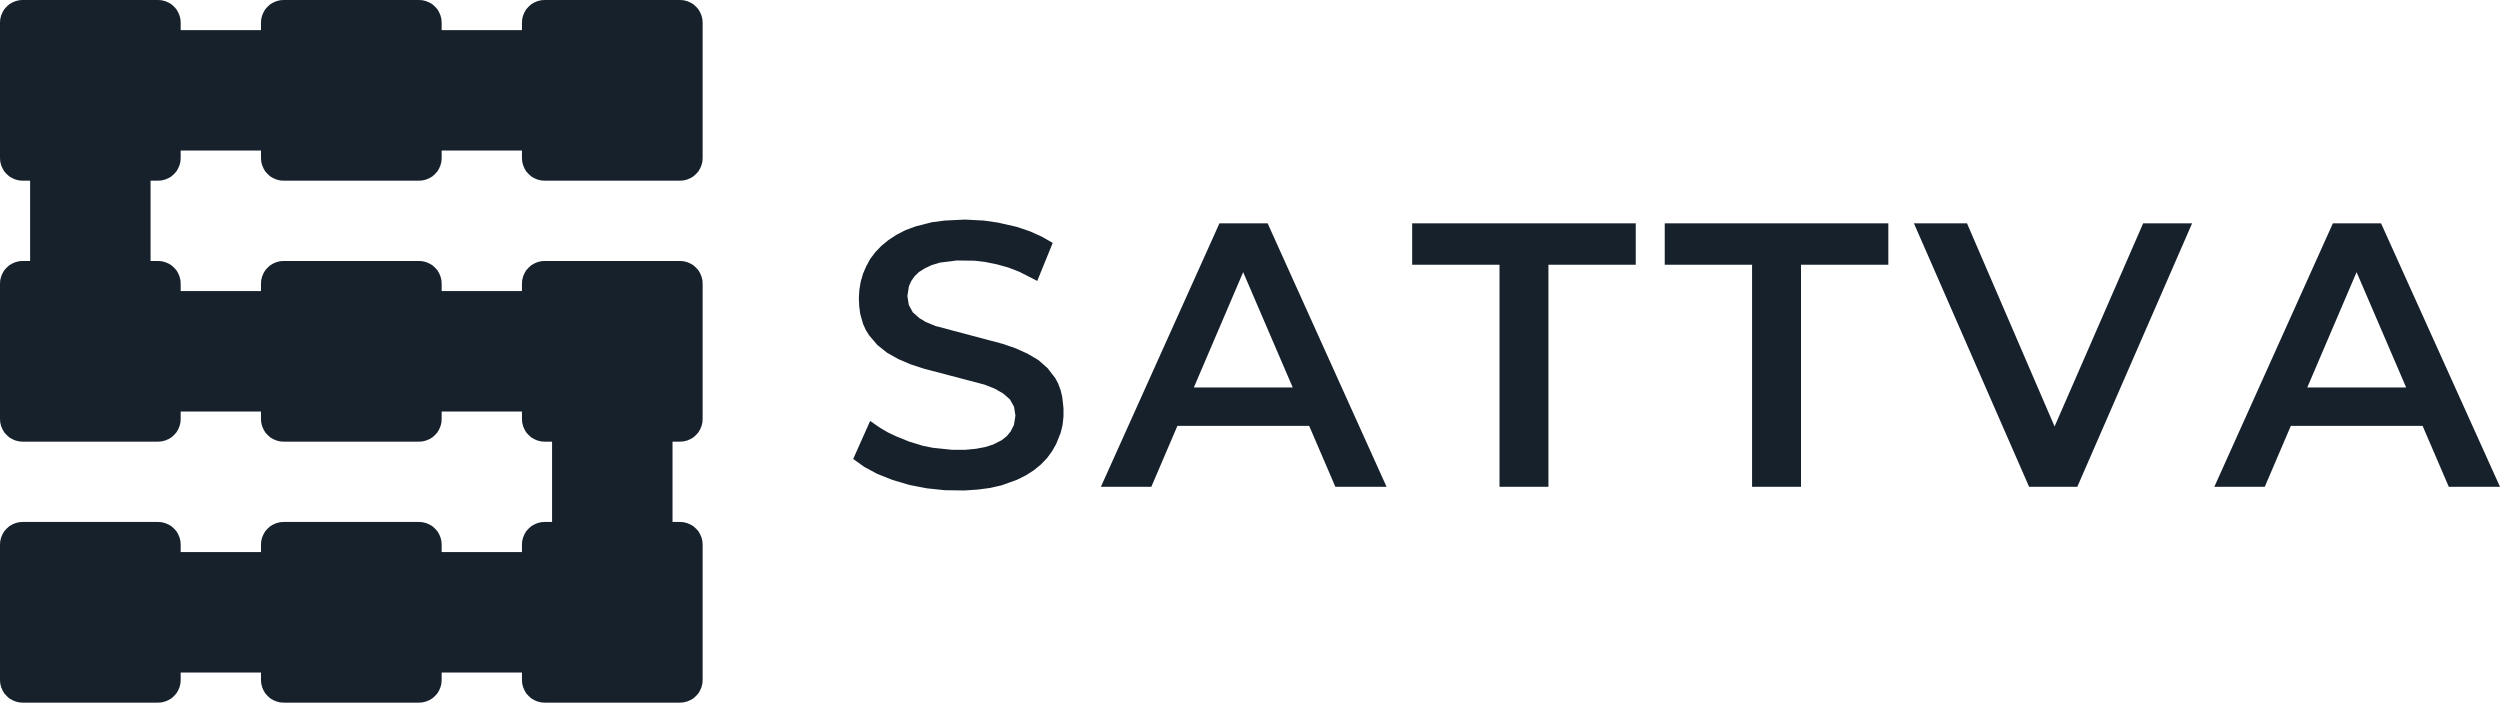
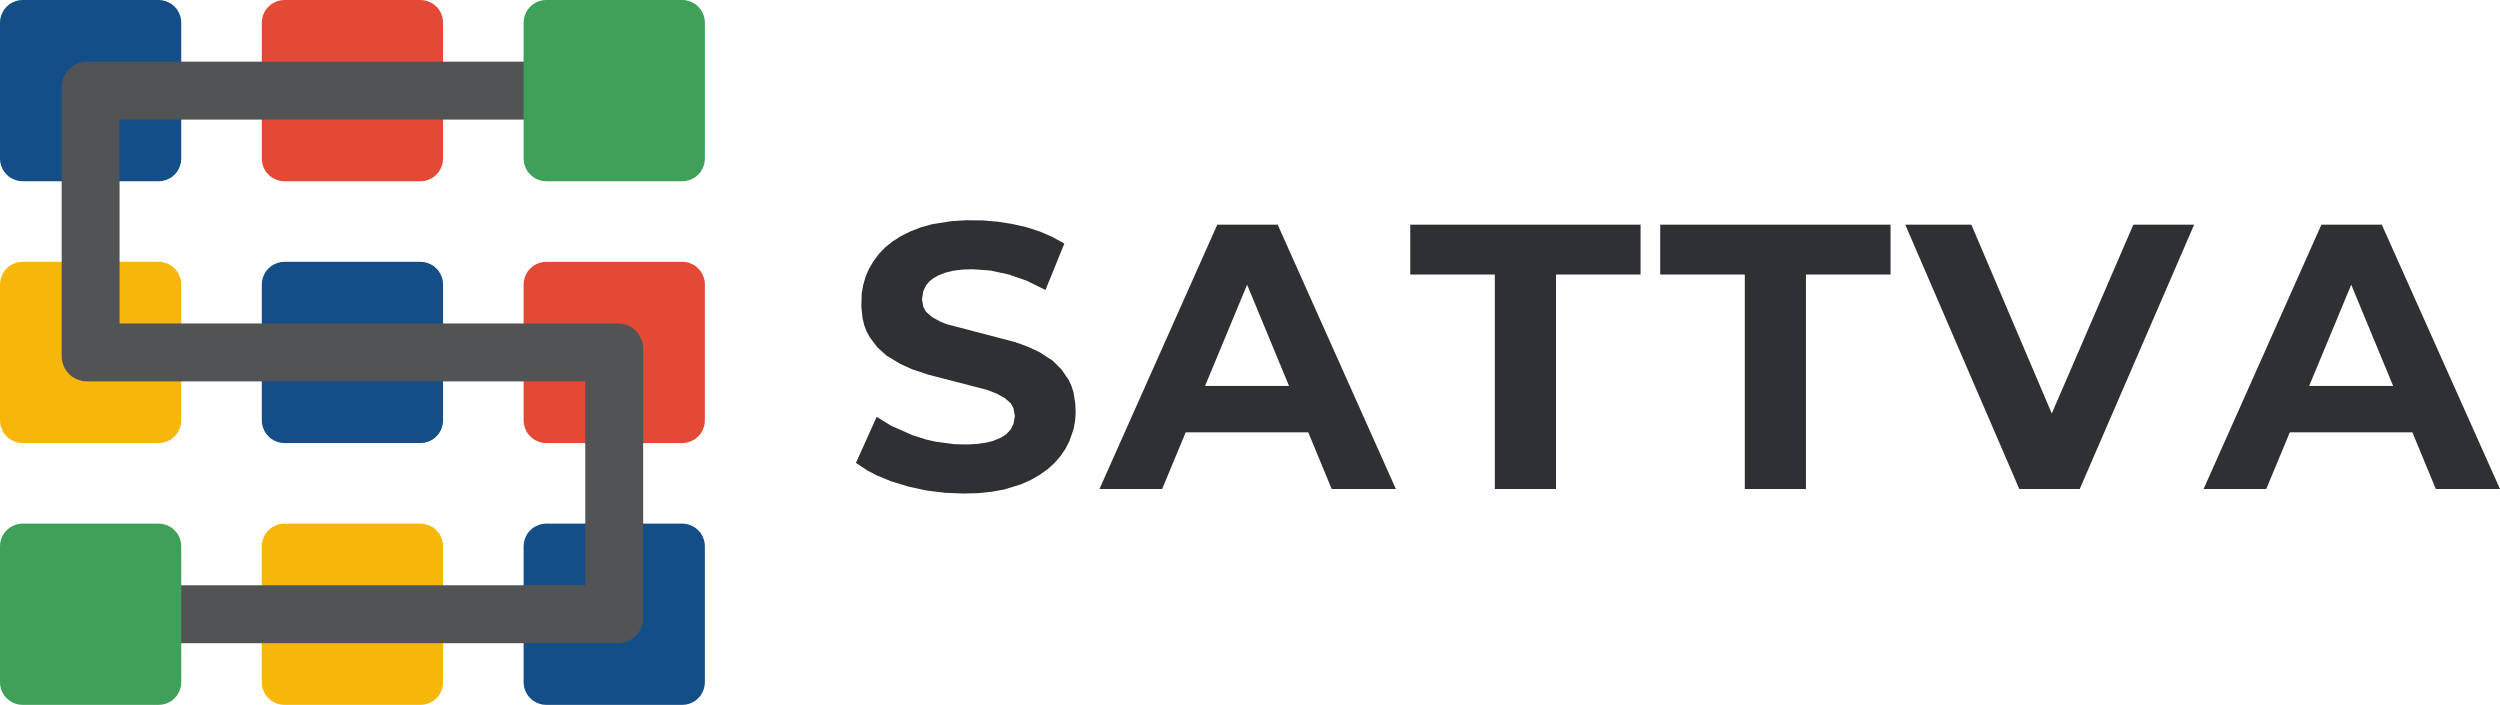
- <svg xmlns="http://www.w3.org/2000/svg" viewBox="0 0 1992.5 560.0" role="img" aria-label="Sattva Technologies">
-   <path fill="#16212c" fill-rule="evenodd" d="M9.8 2L7.4 3.4L5.3 5.3L3.4 7.4L2 9.8L0.9 12.4L0.2 15.2L0 18L0 126L0.2 128.8L0.9 131.6L2 134.2L3.4 136.6L5.3 138.7L7.4 140.6L9.8 142L12.4 143.1L15.2 143.8L18 144L24 144L24 208L18 208L15.2 208.2L12.4 208.9L9.8 210L7.4 211.4L5.3 213.3L3.4 215.4L2 217.8L0.9 220.4L0.2 223.2L0 226L0 334L0.2 336.8L0.9 339.6L2 342.2L3.4 344.6L5.3 346.7L7.4 348.6L9.8 350L12.4 351.1L15.2 351.8L18 352L126 352L128.8 351.8L131.6 351.1L134.2 350L136.6 348.6L138.7 346.7L140.6 344.6L142 342.2L143.1 339.6L143.8 336.8L144 334L144 328L208 328L208 334L208.2 336.8L208.9 339.6L210 342.2L211.4 344.6L213.3 346.7L215.4 348.6L217.8 350L220.4 351.1L223.2 351.8L226 352L334 352L336.8 351.8L339.6 351.1L342.2 350L344.6 348.6L346.7 346.7L348.6 344.6L350 342.2L351.1 339.6L351.8 336.8L352 334L352 328L416 328L416 334L416.2 336.8L416.9 339.6L418 342.2L419.4 344.6L421.3 346.7L423.4 348.6L425.8 350L428.4 351.1L431.2 351.8L434 352L440 352L440 416L434 416L431.2 416.2L428.4 416.9L425.8 418L423.4 419.4L421.3 421.3L419.4 423.4L418 425.8L416.9 428.4L416.2 431.2L416 434L416 440L352 440L352 434L351.8 431.2L351.1 428.4L350 425.8L348.6 423.4L346.7 421.3L344.6 419.4L342.2 418L339.6 416.9L336.8 416.2L334 416L226 416L223.2 416.2L220.4 416.9L217.8 418L215.4 419.4L213.3 421.3L211.4 423.4L210 425.8L208.9 428.4L208.2 431.2L208 434L208 440L144 440L144 434L143.8 431.2L143.1 428.4L142 425.8L140.6 423.4L138.7 421.3L136.6 419.4L134.2 418L131.6 416.9L128.8 416.2L126 416L18 416L15.2 416.2L12.4 416.9L9.8 418L7.4 419.4L5.3 421.3L3.4 423.4L2 425.8L0.9 428.4L0.2 431.2L0 434L0 542L0.2 544.8L0.9 547.6L2 550.2L3.4 552.6L5.3 554.7L7.4 556.6L9.8 558L12.4 559.1L15.2 559.8L18 560L126 560L128.8 559.8L131.6 559.1L134.2 558L136.6 556.6L138.7 554.7L140.6 552.6L142 550.2L143.1 547.6L143.8 544.8L144 542L144 536L208 536L208 542L208.2 544.8L208.9 547.6L210 550.2L211.4 552.6L213.3 554.7L215.4 556.6L217.8 558L220.4 559.1L223.2 559.8L226 560L334 560L336.8 559.8L339.6 559.1L342.2 558L344.6 556.6L346.7 554.7L348.6 552.6L350 550.2L351.1 547.6L351.8 544.8L352 542L352 536L416 536L416 542L416.2 544.8L416.9 547.6L418 550.2L419.4 552.6L421.3 554.7L423.4 556.6L425.8 558L428.4 559.1L431.2 559.8L434 560L542 560L544.8 559.8L547.6 559.1L550.2 558L552.6 556.6L554.7 554.7L556.6 552.6L558 550.2L559.1 547.6L559.8 544.8L560 542L560 434L559.8 431.2L559.1 428.4L558 425.8L556.6 423.4L554.7 421.3L552.6 419.4L550.2 418L547.6 416.9L544.8 416.2L542 416L536 416L536 352L542 352L544.8 351.8L547.6 351.1L550.2 350L552.6 348.6L554.7 346.7L556.6 344.6L558 342.2L559.1 339.6L559.8 336.8L560 334L560 226L559.8 223.2L559.1 220.4L558 217.8L556.6 215.4L554.7 213.3L552.6 211.4L550.2 210L547.6 208.9L544.8 208.2L542 208L434 208L431.2 208.2L428.4 208.9L425.8 210L423.4 211.4L421.3 213.3L419.4 215.4L418 217.8L416.9 220.4L416.2 223.2L416 226L416 232L352 232L352 226L351.8 223.2L351.1 220.4L350 217.8L348.6 215.4L346.7 213.3L344.6 211.4L342.2 210L339.6 208.9L336.8 208.2L334 208L226 208L223.2 208.2L220.4 208.9L217.8 210L215.4 211.4L213.3 213.3L211.4 215.4L210 217.8L208.9 220.4L208.2 223.2L208 226L208 232L144 232L144 226L143.8 223.2L143.1 220.4L142 217.8L140.6 215.4L138.7 213.3L136.6 211.4L134.2 210L131.6 208.9L128.8 208.2L126 208L120 208L120 144L126 144L128.8 143.8L131.6 143.1L134.2 142L136.6 140.6L138.7 138.7L140.6 136.6L142 134.2L143.1 131.6L143.8 128.8L144 126L144 120L208 120L208 126L208.2 128.8L208.9 131.6L210 134.2L211.4 136.6L213.3 138.7L215.4 140.6L217.8 142L220.4 143.1L223.2 143.8L226 144L334 144L336.8 143.8L339.6 143.1L342.2 142L344.6 140.6L346.7 138.7L348.6 136.6L350 134.2L351.1 131.6L351.8 128.8L352 126L352 120L416 120L416 126L416.2 128.8L416.9 131.6L418 134.2L419.4 136.6L421.3 138.7L423.4 140.6L425.8 142L428.4 143.1L431.2 143.8L434 144L542 144L544.8 143.8L547.6 143.1L550.2 142L552.6 140.6L554.7 138.7L556.6 136.6L558 134.2L559.1 131.6L559.8 128.8L560 126L560 18L559.8 15.2L559.1 12.4L558 9.8L556.6 7.4L554.7 5.3L552.6 3.4L550.2 2L547.6 0.9L544.8 0.2L542 0L434 0L431.2 0.2L428.4 0.9L425.8 2L423.4 3.4L421.3 5.3L419.4 7.4L418 9.8L416.9 12.4L416.2 15.2L416 18L416 24L352 24L352 18L351.8 15.2L351.1 12.4L350 9.8L348.6 7.4L346.7 5.3L344.6 3.4L342.2 2L339.6 0.9L336.8 0.2L334 0L226 0L223.2 0.2L220.4 0.9L217.8 2L215.4 3.4L213.3 5.3L211.4 7.4L210 9.8L208.9 12.4L208.2 15.2L208 18L208 24L144 24L144 18L143.8 15.2L143.1 12.4L142 9.8L140.6 7.4L138.7 5.3L136.6 3.4L134.2 2L131.6 0.9L128.8 0.2L126 0L18 0L15.2 0.2L12.4 0.9Z" />
-   <path fill="#16212c" fill-rule="evenodd" d="M917.6 388L938.4 339.4L1043.4 339.4L1064.3 388L1105.1 388L1010.3 178L971.9 178L877.4 388ZM951.5 308.8L990.8 216.9L1030.3 308.8ZM1303.7 211L1303.7 178L1125.5 178L1125.5 211L1195.1 211L1195.1 388L1234.1 388L1234.1 211ZM1505 211L1505 178L1326.8 178L1326.8 211L1396.4 211L1396.4 388L1435.4 388L1435.4 211ZM1747.1 178L1708.1 178L1637.5 339.9L1567.7 178L1525.4 178L1617.2 388L1655.6 388ZM1825.8 339.4L1930.8 339.4L1951.7 388L1992.5 388L1897.7 178L1859.3 178L1764.8 388L1805 388ZM1878.2 216.9L1917.7 308.8L1838.9 308.8ZM779.2 390.2L789.1 388.9L798.3 386.8L810.5 382.4L817.7 378.8L824.1 374.7L829.7 370.1L834.5 365.1L838.5 359.6L841.8 353.8L845.4 344.8L846.9 338.5L847.6 331.9L847.6 325.4L846.6 316.3L845.3 310.9L843.4 305.8L841 301.3L834.9 293.4L827.5 286.9L818.8 281.8L809.2 277.5L799 274L745.5 259.8L737.8 256.6L732.8 253.6L727.5 248.9L724.3 243L723.2 235.9L724.4 228.2L726.2 224.1L728.8 220.3L732.4 216.8L737 213.9L742.5 211.3L749.1 209.3L762.6 207.6L777.2 207.8L785.8 208.9L794.6 210.7L803.6 213.2L812.4 216.6L826.7 223.9L839 193.6L830.3 188.6L820.7 184.3L810.3 180.8L795.4 177.4L784.2 175.8L769.1 175L752.7 175.8L742.8 177.1L729.5 180.5L721.5 183.5L714.4 187.2L708.1 191.3L702.5 195.9L697.7 200.9L693.6 206.3L690.4 212.2L687.8 218.2L686 224.5L684.9 231L684.5 237.7L684.8 244.2L685.6 250.2L687.9 258.3L690.1 263.1L692.8 267.4L699.3 275L707.1 281.2L716 286.2L725.8 290.4L736.2 293.8L784.5 306.5L792.7 309.7L799.5 313.6L804.9 318.3L808.2 324.2L809.3 331.3L808.1 338.7L805.4 344L802.4 347.6L798.4 350.8L791.5 354.3L785.2 356.3L777.7 357.7L769.1 358.5L758.9 358.5L743.5 356.9L735.9 355.4L724.7 352L714.1 347.7L707.6 344.6L701.6 341.1L693.5 335.5L680 365.8L688.8 372.1L699.2 377.7L711.3 382.5L724.8 386.5L738.7 389.2L753 390.7L768.5 390.9Z" />
+ <svg xmlns="http://www.w3.org/2000/svg" viewBox="0 0 1986.2 560.0" role="img" aria-label="Sattva Technologies">
+   <path fill="#134e89" d="M126 0L18 0L15.2 0.2L12.4 0.9L9.8 2L7.4 3.4L5.3 5.3L3.4 7.4L2 9.8L0.9 12.4L0.2 15.2L0 18L0 126L0.2 128.8L0.9 131.6L2 134.2L3.4 136.6L5.3 138.7L7.4 140.6L9.8 142L12.4 143.1L15.2 143.8L18 144L126 144L128.8 143.8L131.6 143.1L134.2 142L136.6 140.6L138.7 138.7L140.6 136.6L142 134.2L143.1 131.6L143.8 128.8L144 126L144 18L143.8 15.2L143.1 12.4L142 9.8L140.6 7.4L138.7 5.3L136.6 3.4L134.2 2L131.6 0.9L128.8 0.2Z" />
+   <path fill="#e44936" d="M334 0L226 0L223.2 0.2L220.4 0.9L217.8 2L215.4 3.4L213.3 5.3L211.4 7.4L210 9.8L208.9 12.4L208.2 15.2L208 18L208 126L208.2 128.8L208.9 131.6L210 134.2L211.4 136.6L213.3 138.7L215.4 140.6L217.8 142L220.4 143.1L223.2 143.8L226 144L334 144L336.8 143.8L339.6 143.1L342.2 142L344.6 140.6L346.7 138.7L348.6 136.6L350 134.2L351.1 131.6L351.8 128.8L352 126L352 18L351.8 15.2L351.1 12.4L350 9.8L348.6 7.4L346.7 5.3L344.6 3.4L342.2 2L339.6 0.9L336.8 0.2Z" />
+   <path fill="#f6b70a" d="M126 208L18 208L15.2 208.2L12.4 208.9L9.8 210L7.4 211.4L5.3 213.3L3.4 215.4L2 217.8L0.9 220.4L0.2 223.2L0 226L0 334L0.2 336.8L0.9 339.6L2 342.2L3.4 344.6L5.3 346.7L7.4 348.6L9.8 350L12.4 351.1L15.2 351.8L18 352L126 352L128.8 351.8L131.6 351.1L134.2 350L136.6 348.6L138.7 346.7L140.6 344.6L142 342.2L143.1 339.6L143.8 336.8L144 334L144 226L143.8 223.2L143.1 220.4L142 217.8L140.6 215.4L138.7 213.3L136.6 211.4L134.2 210L131.6 208.9L128.8 208.2Z" />
+   <path fill="#134e89" d="M334 208L226 208L223.2 208.2L220.4 208.9L217.8 210L215.4 211.4L213.3 213.3L211.4 215.4L210 217.8L208.9 220.4L208.2 223.2L208 226L208 334L208.2 336.8L208.9 339.6L210 342.2L211.4 344.6L213.3 346.7L215.4 348.6L217.8 350L220.4 351.1L223.2 351.8L226 352L334 352L336.8 351.8L339.6 351.1L342.2 350L344.6 348.6L346.7 346.7L348.6 344.6L350 342.2L351.1 339.6L351.8 336.8L352 334L352 226L351.8 223.2L351.1 220.4L350 217.8L348.6 215.4L346.7 213.3L344.6 211.4L342.2 210L339.6 208.9L336.8 208.2Z" />
+   <path fill="#e44936" d="M542 208L434 208L431.2 208.2L428.4 208.9L425.8 210L423.4 211.4L421.3 213.3L419.4 215.4L418 217.8L416.9 220.4L416.2 223.2L416 226L416 334L416.2 336.8L416.9 339.6L418 342.2L419.4 344.6L421.3 346.7L423.4 348.6L425.8 350L428.4 351.1L431.2 351.8L434 352L542 352L544.8 351.8L547.6 351.1L550.2 350L552.6 348.6L554.7 346.7L556.6 344.6L558 342.2L559.1 339.6L559.8 336.8L560 334L560 226L559.8 223.2L559.1 220.4L558 217.8L556.6 215.4L554.7 213.3L552.6 211.4L550.2 210L547.6 208.9L544.8 208.2Z" />
+   <path fill="#f6b70a" d="M334 416L226 416L223.2 416.2L220.4 416.9L217.8 418L215.4 419.4L213.3 421.3L211.4 423.4L210 425.8L208.9 428.4L208.2 431.2L208 434L208 542L208.2 544.8L208.9 547.6L210 550.2L211.4 552.6L213.3 554.7L215.4 556.6L217.8 558L220.4 559.1L223.2 559.8L226 560L334 560L336.8 559.8L339.6 559.1L342.2 558L344.6 556.6L346.7 554.7L348.6 552.6L350 550.2L351.1 547.6L351.8 544.8L352 542L352 434L351.8 431.2L351.1 428.4L350 425.8L348.6 423.4L346.7 421.3L344.6 419.4L342.2 418L339.6 416.9L336.8 416.2Z" />
+   <path fill="#134e89" d="M542 416L434 416L431.2 416.2L428.4 416.9L425.8 418L423.4 419.4L421.3 421.3L419.4 423.4L418 425.8L416.9 428.4L416.2 431.2L416 434L416 542L416.2 544.8L416.9 547.6L418 550.2L419.4 552.6L421.3 554.7L423.4 556.6L425.8 558L428.4 559.1L431.2 559.8L434 560L542 560L544.8 559.8L547.6 559.1L550.2 558L552.6 556.6L554.7 554.7L556.6 552.6L558 550.2L559.1 547.6L559.8 544.8L560 542L560 434L559.8 431.2L559.1 428.4L558 425.8L556.6 423.4L554.7 421.3L552.6 419.4L550.2 418L547.6 416.9L544.8 416.2Z" />
+   <path fill="#525355" d="M65.9 49.2L62.8 50L59.9 51.2L57.2 52.8L54.9 54.9L52.8 57.2L51.2 59.9L50 62.8L49.2 65.9L49 69L49 283L49.2 286.1L50 289.2L51.2 292.1L52.8 294.8L54.9 297.1L57.2 299.2L59.9 300.8L62.8 302L65.9 302.8L69 303L465 303L465 465L142.5 465L142.5 511L491 511L494.1 510.8L497.2 510L500.1 508.8L502.8 507.2L505.1 505.1L507.2 502.8L508.8 500.1L510 497.2L510.8 494.1L511 491L511 277L510.8 273.9L510 270.8L508.8 267.9L507.2 265.2L505.1 262.9L502.8 260.8L500.1 259.2L497.2 258L494.1 257.2L491 257L95 257L95 95L417.5 95L417.5 49L69 49Z" />
+   <path fill="#3ea059" d="M126 416L18 416L15.2 416.2L12.4 416.9L9.8 418L7.4 419.4L5.3 421.3L3.4 423.4L2 425.8L0.9 428.4L0.2 431.2L0 434L0 542L0.2 544.8L0.9 547.6L2 550.2L3.4 552.6L5.3 554.7L7.4 556.6L9.8 558L12.4 559.1L15.2 559.8L18 560L126 560L128.8 559.8L131.6 559.1L134.2 558L136.6 556.6L138.7 554.7L140.6 552.6L142 550.2L143.1 547.6L143.8 544.8L144 542L144 434L143.8 431.2L143.1 428.4L142 425.8L140.6 423.4L138.7 421.3L136.6 419.4L134.2 418L131.6 416.9L128.8 416.2Z" />
+   <path fill="#3ea059" d="M542 0L434 0L431.2 0.2L428.4 0.9L425.8 2L423.4 3.4L421.3 5.3L419.4 7.4L418 9.8L416.9 12.4L416.2 15.2L416 18L416 126L416.2 128.8L416.9 131.6L418 134.2L419.4 136.6L421.3 138.7L423.4 140.6L425.8 142L428.4 143.1L431.2 143.8L434 144L542 144L544.8 143.8L547.6 143.1L550.2 142L552.6 140.6L554.7 138.7L556.6 136.6L558 134.2L559.1 131.6L559.8 128.8L560 126L560 18L559.8 15.2L559.1 12.4L558 9.8L556.6 7.4L554.7 5.3L552.6 3.4L550.2 2L547.6 0.9L544.8 0.2Z" />
+   <path fill="#2f3033" fill-rule="evenodd" d="M777.1 391.8L787.8 390.7L797.8 388.9L811.1 384.8L819 381.3L826.1 377.2L832.4 372.7L837.9 367.7L842.6 362.3L846.6 356.4L849.7 350.3L853 340.7L854.2 334L854.6 327L854.3 320.6L852.9 311.9L851.3 306.7L849.1 301.9L843.4 293.6L836.4 286.6L825.9 279.8L816.5 275.4L806.5 271.8L752.3 257.6L746.8 255.4L740.5 251.9L735.7 247.7L733.6 243.9L732.5 237.9L733.5 231.4L735.7 226.8L738.2 223.7L741.6 221L745.9 218.6L751.2 216.6L757.3 215.1L764.4 214.2L772.4 213.9L786.6 214.9L801.2 218L815.9 223.1L830.6 230.4L845.6 193.5L836.4 188.4L826.3 184L815.5 180.5L804 177.9L792.4 176.1L780.6 175.1L766.9 175L755.8 175.7L740.7 178.1L731.6 180.6L723.4 183.8L715.9 187.5L709.2 191.8L703.3 196.5L698.2 201.8L694 207.5L690.4 213.5L687.7 219.8L685.8 226.4L684.6 233.2L684.3 243.6L685.3 252.8L686.6 258.3L688.5 263.4L691 267.9L697 275.9L704.3 282.5L715.2 289.1L724.7 293.4L737.6 297.7L784.4 309.8L792 312.8L798.3 316.3L803.1 320.5L805.2 324.4L806.3 330.6L805.2 336.8L802.9 341.3L799.2 345.2L795.4 347.6L789 350.3L783.2 351.7L776.4 352.7L768.6 353.1L758.3 352.9L743.3 350.9L735.8 349.2L724.8 345.7L708.1 338.3L696.5 331.2L680 367.8L689.3 373.9L696.4 377.6L708.3 382.5L721.8 386.6L736 389.7L750.6 391.5L765.5 392.1ZM942 343.5L1039.4 343.5L1058 388.5L1109 388.5L1015.1 178.5L967.1 178.5L873.5 388.5L923.3 388.5ZM990.8 226.2L1024.1 306.6L957.4 306.6ZM1303.4 218.1L1303.4 178.5L1120.4 178.5L1120.4 218.1L1187.6 218.1L1187.6 388.5L1236.2 388.5L1236.2 218.1ZM1434.8 218.1L1502 218.1L1502 178.5L1319 178.5L1319 218.1L1386.2 218.1L1386.2 388.5L1434.8 388.5ZM1694.9 178.5L1630.1 328.5L1566.2 178.5L1513.7 178.5L1604.3 388.5L1652.3 388.5L1743.2 178.5ZM1819.2 343.5L1916.6 343.5L1935.2 388.5L1986.2 388.5L1892.3 178.5L1844.3 178.5L1750.7 388.5L1800.5 388.5ZM1868 226.2L1901.3 306.6L1834.6 306.6Z" />
</svg>
